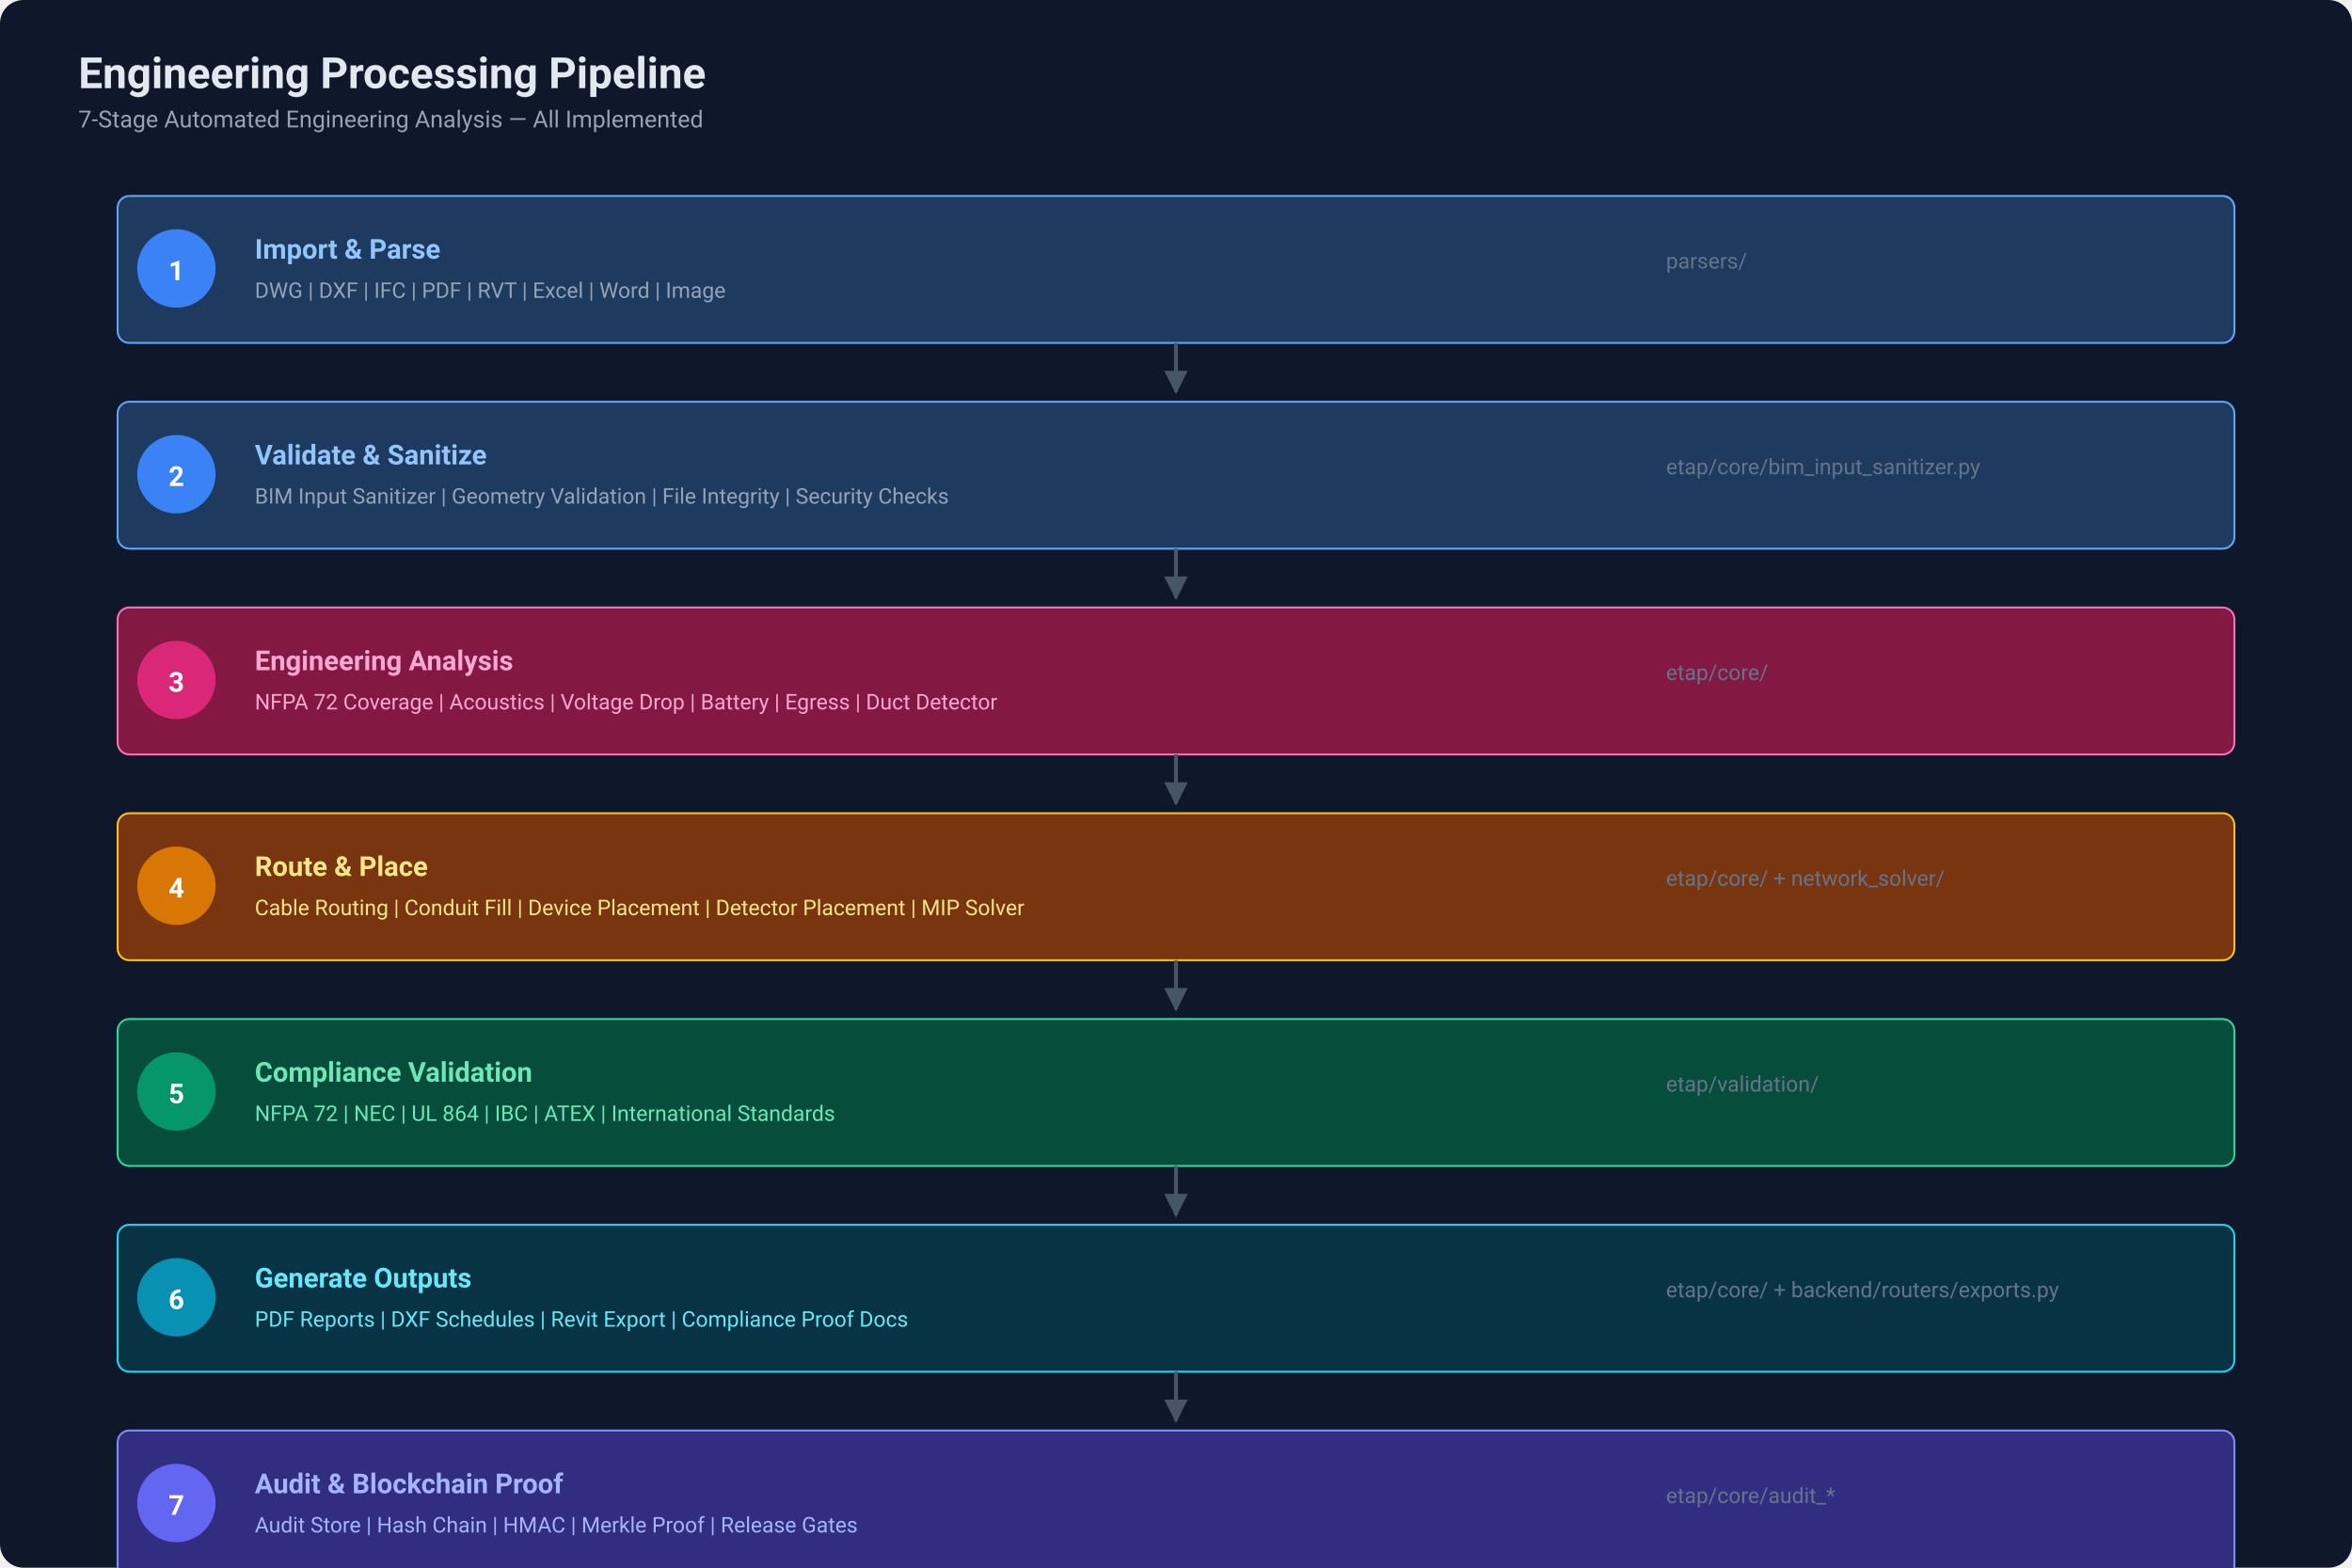
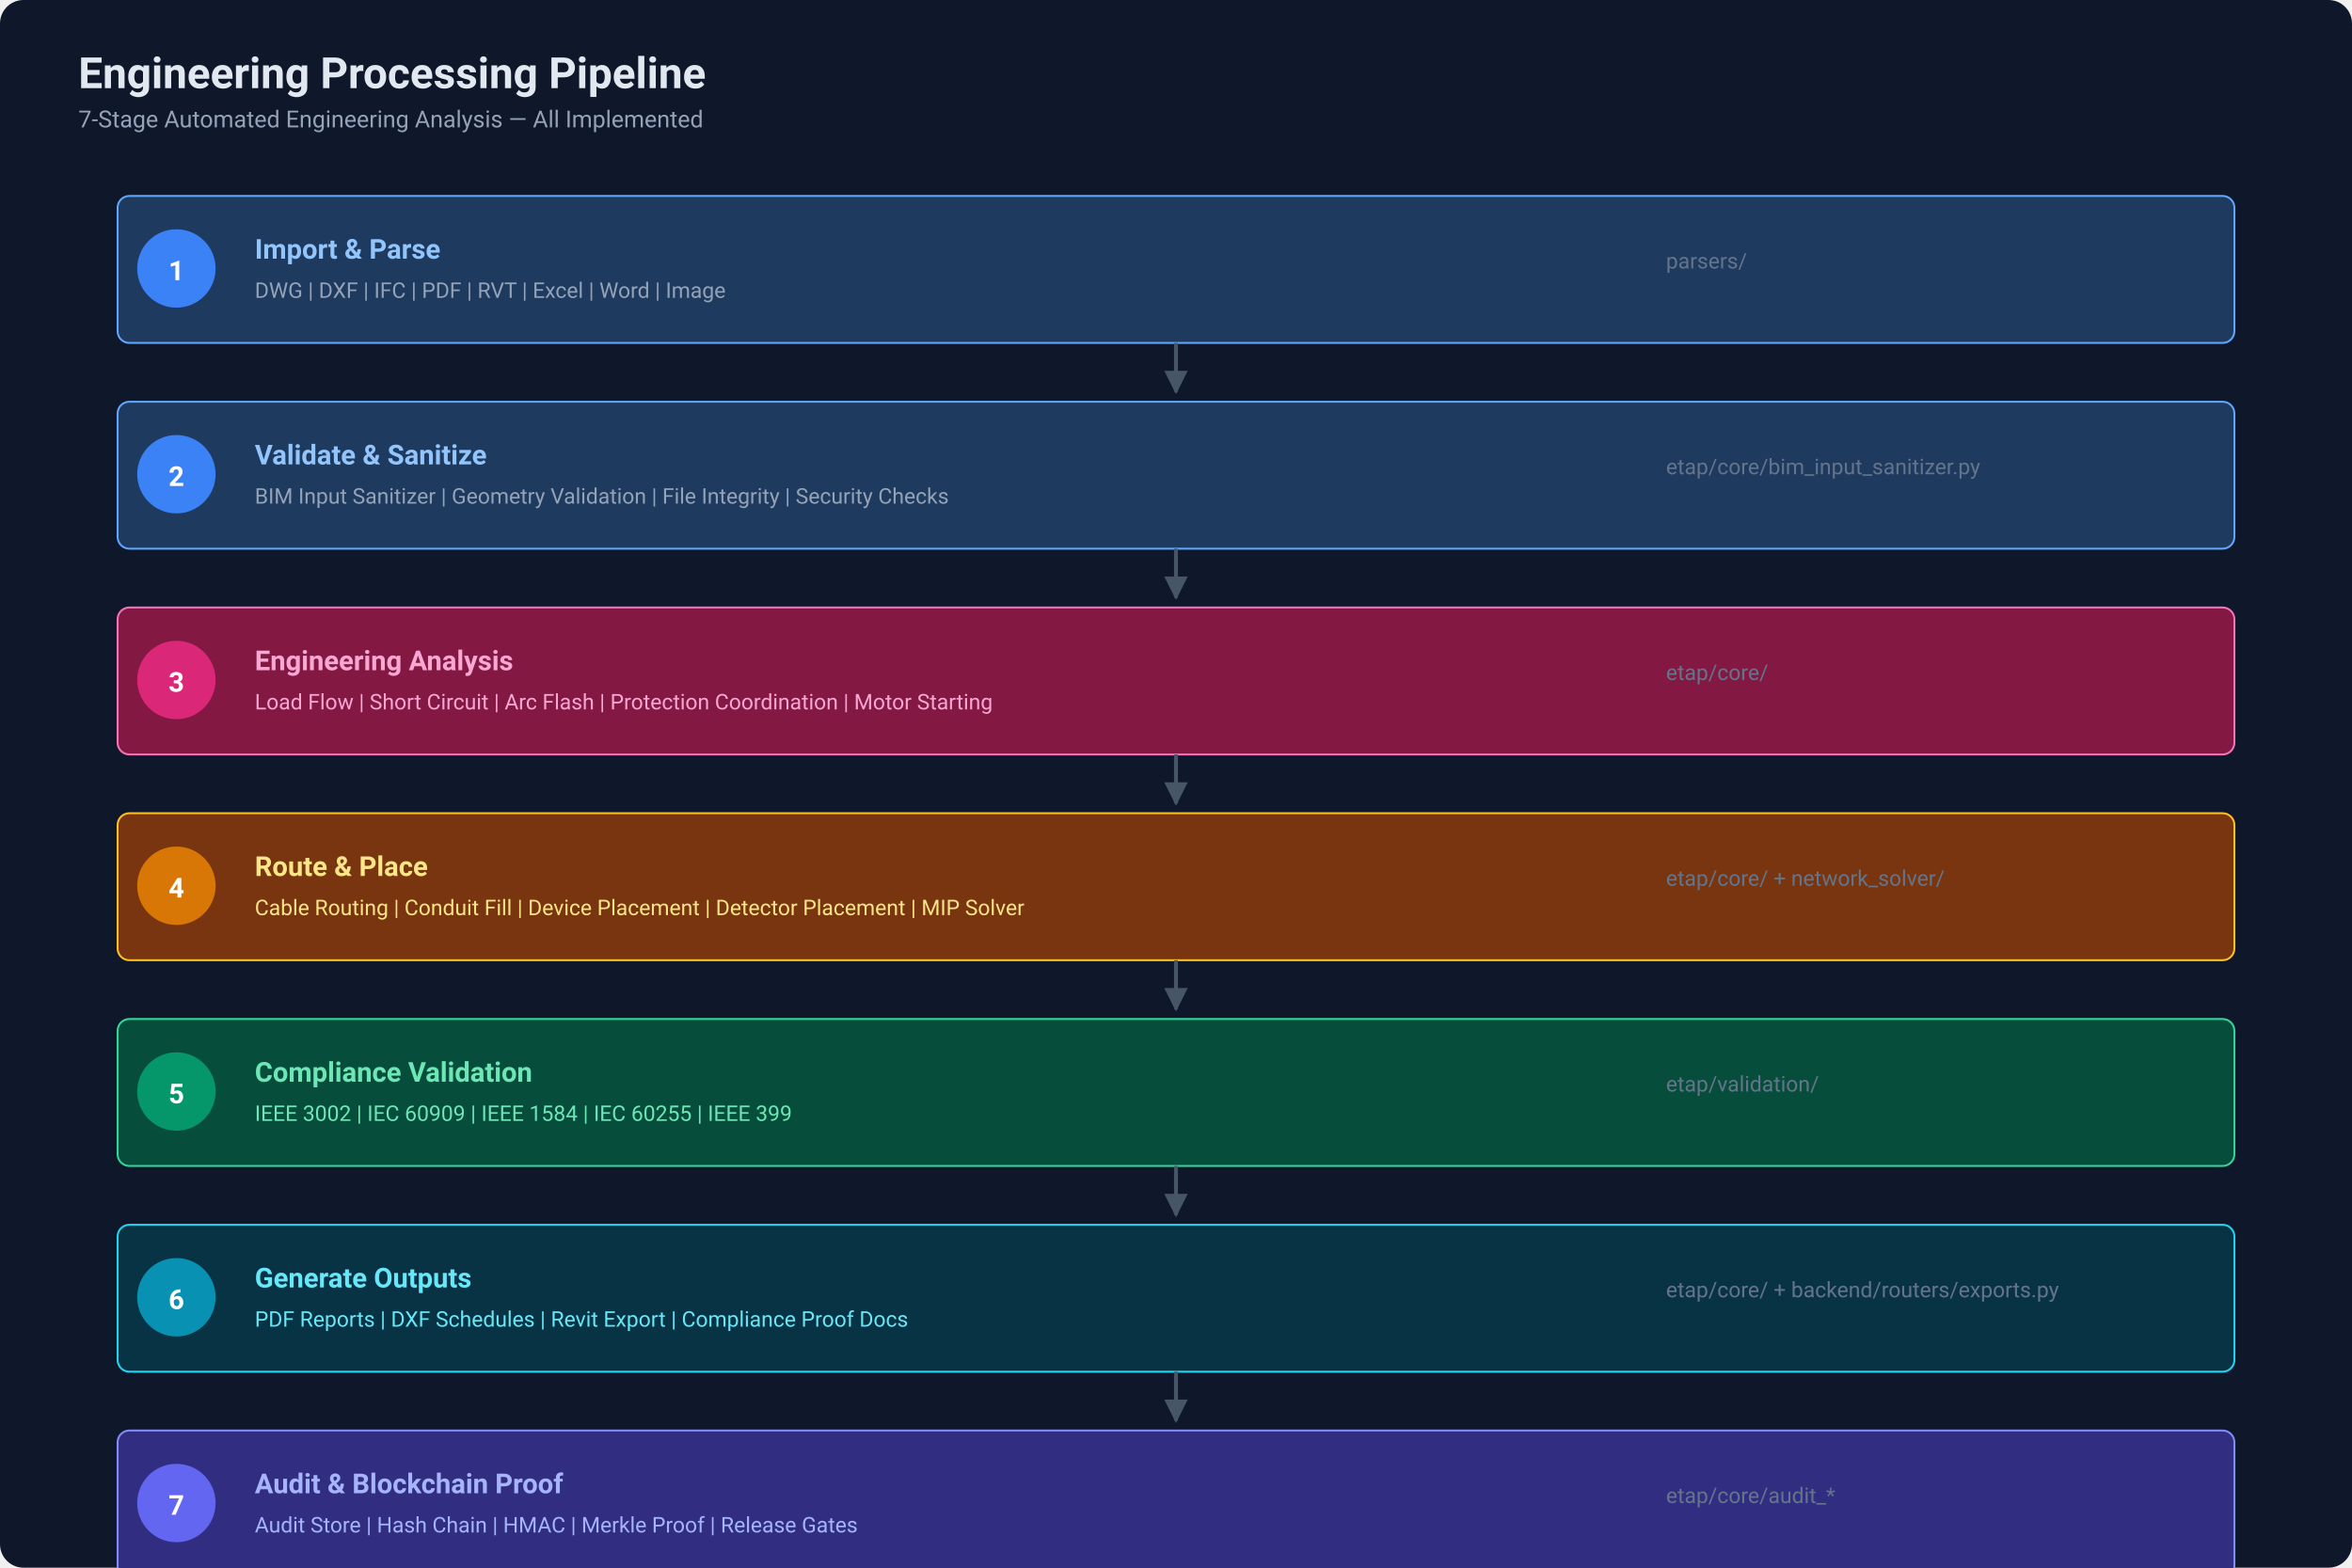
<svg xmlns="http://www.w3.org/2000/svg" viewBox="0 0 1200 800" font-family="'SF Pro Display', -apple-system, BlinkMacSystemFont, 'Segoe UI', Roboto, sans-serif">
  <defs>
    <linearGradient id="bg" x1="0" y1="0" x2="1200" y2="800">
      <stop offset="0" stop-color="#0f172a" />
      <stop offset="1" stop-color="#1e293b" />
    </linearGradient>
    <marker id="arr" viewBox="0 0 10 10" refX="9" refY="5" markerWidth="6" markerHeight="6" orient="auto">
      <path d="M0,0 L10,5 L0,10" fill="#475569" />
    </marker>
  </defs>
  <rect width="1200" height="800" fill="url(#bg)" rx="12" />
  <text x="40" y="45" fill="#e2e8f0" font-size="22" font-weight="700">Engineering Processing Pipeline</text>
  <text x="40" y="65" fill="#94a3b8" font-size="12">7-Stage Automated Engineering Analysis — All Implemented</text>
  <g transform="translate(0, 100)">
    <rect x="60" y="0" width="1080" height="75" rx="6" fill="#1e3a5f" stroke="#60a5fa" stroke-width="1" />
    <circle cx="90" cy="37" r="20" fill="#3b82f6" />
    <text x="90" y="43" fill="#fff" font-size="14" font-weight="700" text-anchor="middle">1</text>
    <text x="130" y="32" fill="#93c5fd" font-size="14" font-weight="600">Import &amp; Parse</text>
    <text x="130" y="52" fill="#94a3b8" font-size="11">DWG | DXF | IFC | PDF | RVT | Excel | Word | Image</text>
    <text x="850" y="37" fill="#64748b" font-size="11">parsers/</text>
    <line x1="600" y1="75" x2="600" y2="100" stroke="#475569" stroke-width="2" marker-end="url(#arr)" />
    <rect x="60" y="105" width="1080" height="75" rx="6" fill="#1e3a5f" stroke="#60a5fa" stroke-width="1" />
    <circle cx="90" cy="142" r="20" fill="#3b82f6" />
    <text x="90" y="148" fill="#fff" font-size="14" font-weight="700" text-anchor="middle">2</text>
    <text x="130" y="137" fill="#93c5fd" font-size="14" font-weight="600">Validate &amp; Sanitize</text>
    <text x="130" y="157" fill="#94a3b8" font-size="11">BIM Input Sanitizer | Geometry Validation | File Integrity | Security Checks</text>
    <text x="850" y="142" fill="#64748b" font-size="11">etap/core/bim_input_sanitizer.py</text>
    <line x1="600" y1="180" x2="600" y2="205" stroke="#475569" stroke-width="2" marker-end="url(#arr)" />
    <rect x="60" y="210" width="1080" height="75" rx="6" fill="#831843" stroke="#f472b6" stroke-width="1" />
    <circle cx="90" cy="247" r="20" fill="#db2777" />
    <text x="90" y="253" fill="#fff" font-size="14" font-weight="700" text-anchor="middle">3</text>
    <text x="130" y="242" fill="#f9a8d4" font-size="14" font-weight="600">Engineering Analysis</text>
-     <text x="130" y="262" fill="#f9a8d4" font-size="11">NFPA 72 Coverage | Acoustics | Voltage Drop | Battery | Egress | Duct Detector</text>
+     <text x="130" y="262" fill="#f9a8d4" font-size="11">Load Flow | Short Circuit | Arc Flash | Protection Coordination | Motor Starting</text>
    <text x="850" y="247" fill="#64748b" font-size="11">etap/core/</text>
    <line x1="600" y1="285" x2="600" y2="310" stroke="#475569" stroke-width="2" marker-end="url(#arr)" />
    <rect x="60" y="315" width="1080" height="75" rx="6" fill="#78350f" stroke="#fbbf24" stroke-width="1" />
    <circle cx="90" cy="352" r="20" fill="#d97706" />
    <text x="90" y="358" fill="#fff" font-size="14" font-weight="700" text-anchor="middle">4</text>
    <text x="130" y="347" fill="#fde68a" font-size="14" font-weight="600">Route &amp; Place</text>
    <text x="130" y="367" fill="#fde68a" font-size="11">Cable Routing | Conduit Fill | Device Placement | Detector Placement | MIP Solver</text>
    <text x="850" y="352" fill="#64748b" font-size="11">etap/core/ + network_solver/</text>
    <line x1="600" y1="390" x2="600" y2="415" stroke="#475569" stroke-width="2" marker-end="url(#arr)" />
    <rect x="60" y="420" width="1080" height="75" rx="6" fill="#064e3b" stroke="#34d399" stroke-width="1" />
    <circle cx="90" cy="457" r="20" fill="#059669" />
    <text x="90" y="463" fill="#fff" font-size="14" font-weight="700" text-anchor="middle">5</text>
    <text x="130" y="452" fill="#6ee7b7" font-size="14" font-weight="600">Compliance Validation</text>
-     <text x="130" y="472" fill="#6ee7b7" font-size="11">NFPA 72 | NEC | UL 864 | IBC | ATEX | International Standards</text>
+     <text x="130" y="472" fill="#6ee7b7" font-size="11">IEEE 3002 | IEC 60909 | IEEE 1584 | IEC 60255 | IEEE 399</text>
    <text x="850" y="457" fill="#64748b" font-size="11">etap/validation/</text>
    <line x1="600" y1="495" x2="600" y2="520" stroke="#475569" stroke-width="2" marker-end="url(#arr)" />
    <rect x="60" y="525" width="1080" height="75" rx="6" fill="#083344" stroke="#22d3ee" stroke-width="1" />
    <circle cx="90" cy="562" r="20" fill="#0891b2" />
    <text x="90" y="568" fill="#fff" font-size="14" font-weight="700" text-anchor="middle">6</text>
    <text x="130" y="557" fill="#67e8f9" font-size="14" font-weight="600">Generate Outputs</text>
    <text x="130" y="577" fill="#67e8f9" font-size="11">PDF Reports | DXF Schedules | Revit Export | Compliance Proof Docs</text>
    <text x="850" y="562" fill="#64748b" font-size="11">etap/core/ + backend/routers/exports.py</text>
    <line x1="600" y1="600" x2="600" y2="625" stroke="#475569" stroke-width="2" marker-end="url(#arr)" />
    <rect x="60" y="630" width="1080" height="75" rx="6" fill="#312e81" stroke="#818cf8" stroke-width="1" />
    <circle cx="90" cy="667" r="20" fill="#6366f1" />
    <text x="90" y="673" fill="#fff" font-size="14" font-weight="700" text-anchor="middle">7</text>
    <text x="130" y="662" fill="#a5b4fc" font-size="14" font-weight="600">Audit &amp; Blockchain Proof</text>
    <text x="130" y="682" fill="#a5b4fc" font-size="11">Audit Store | Hash Chain | HMAC | Merkle Proof | Release Gates</text>
    <text x="850" y="667" fill="#64748b" font-size="11">etap/core/audit_*</text>
  </g>
</svg>
